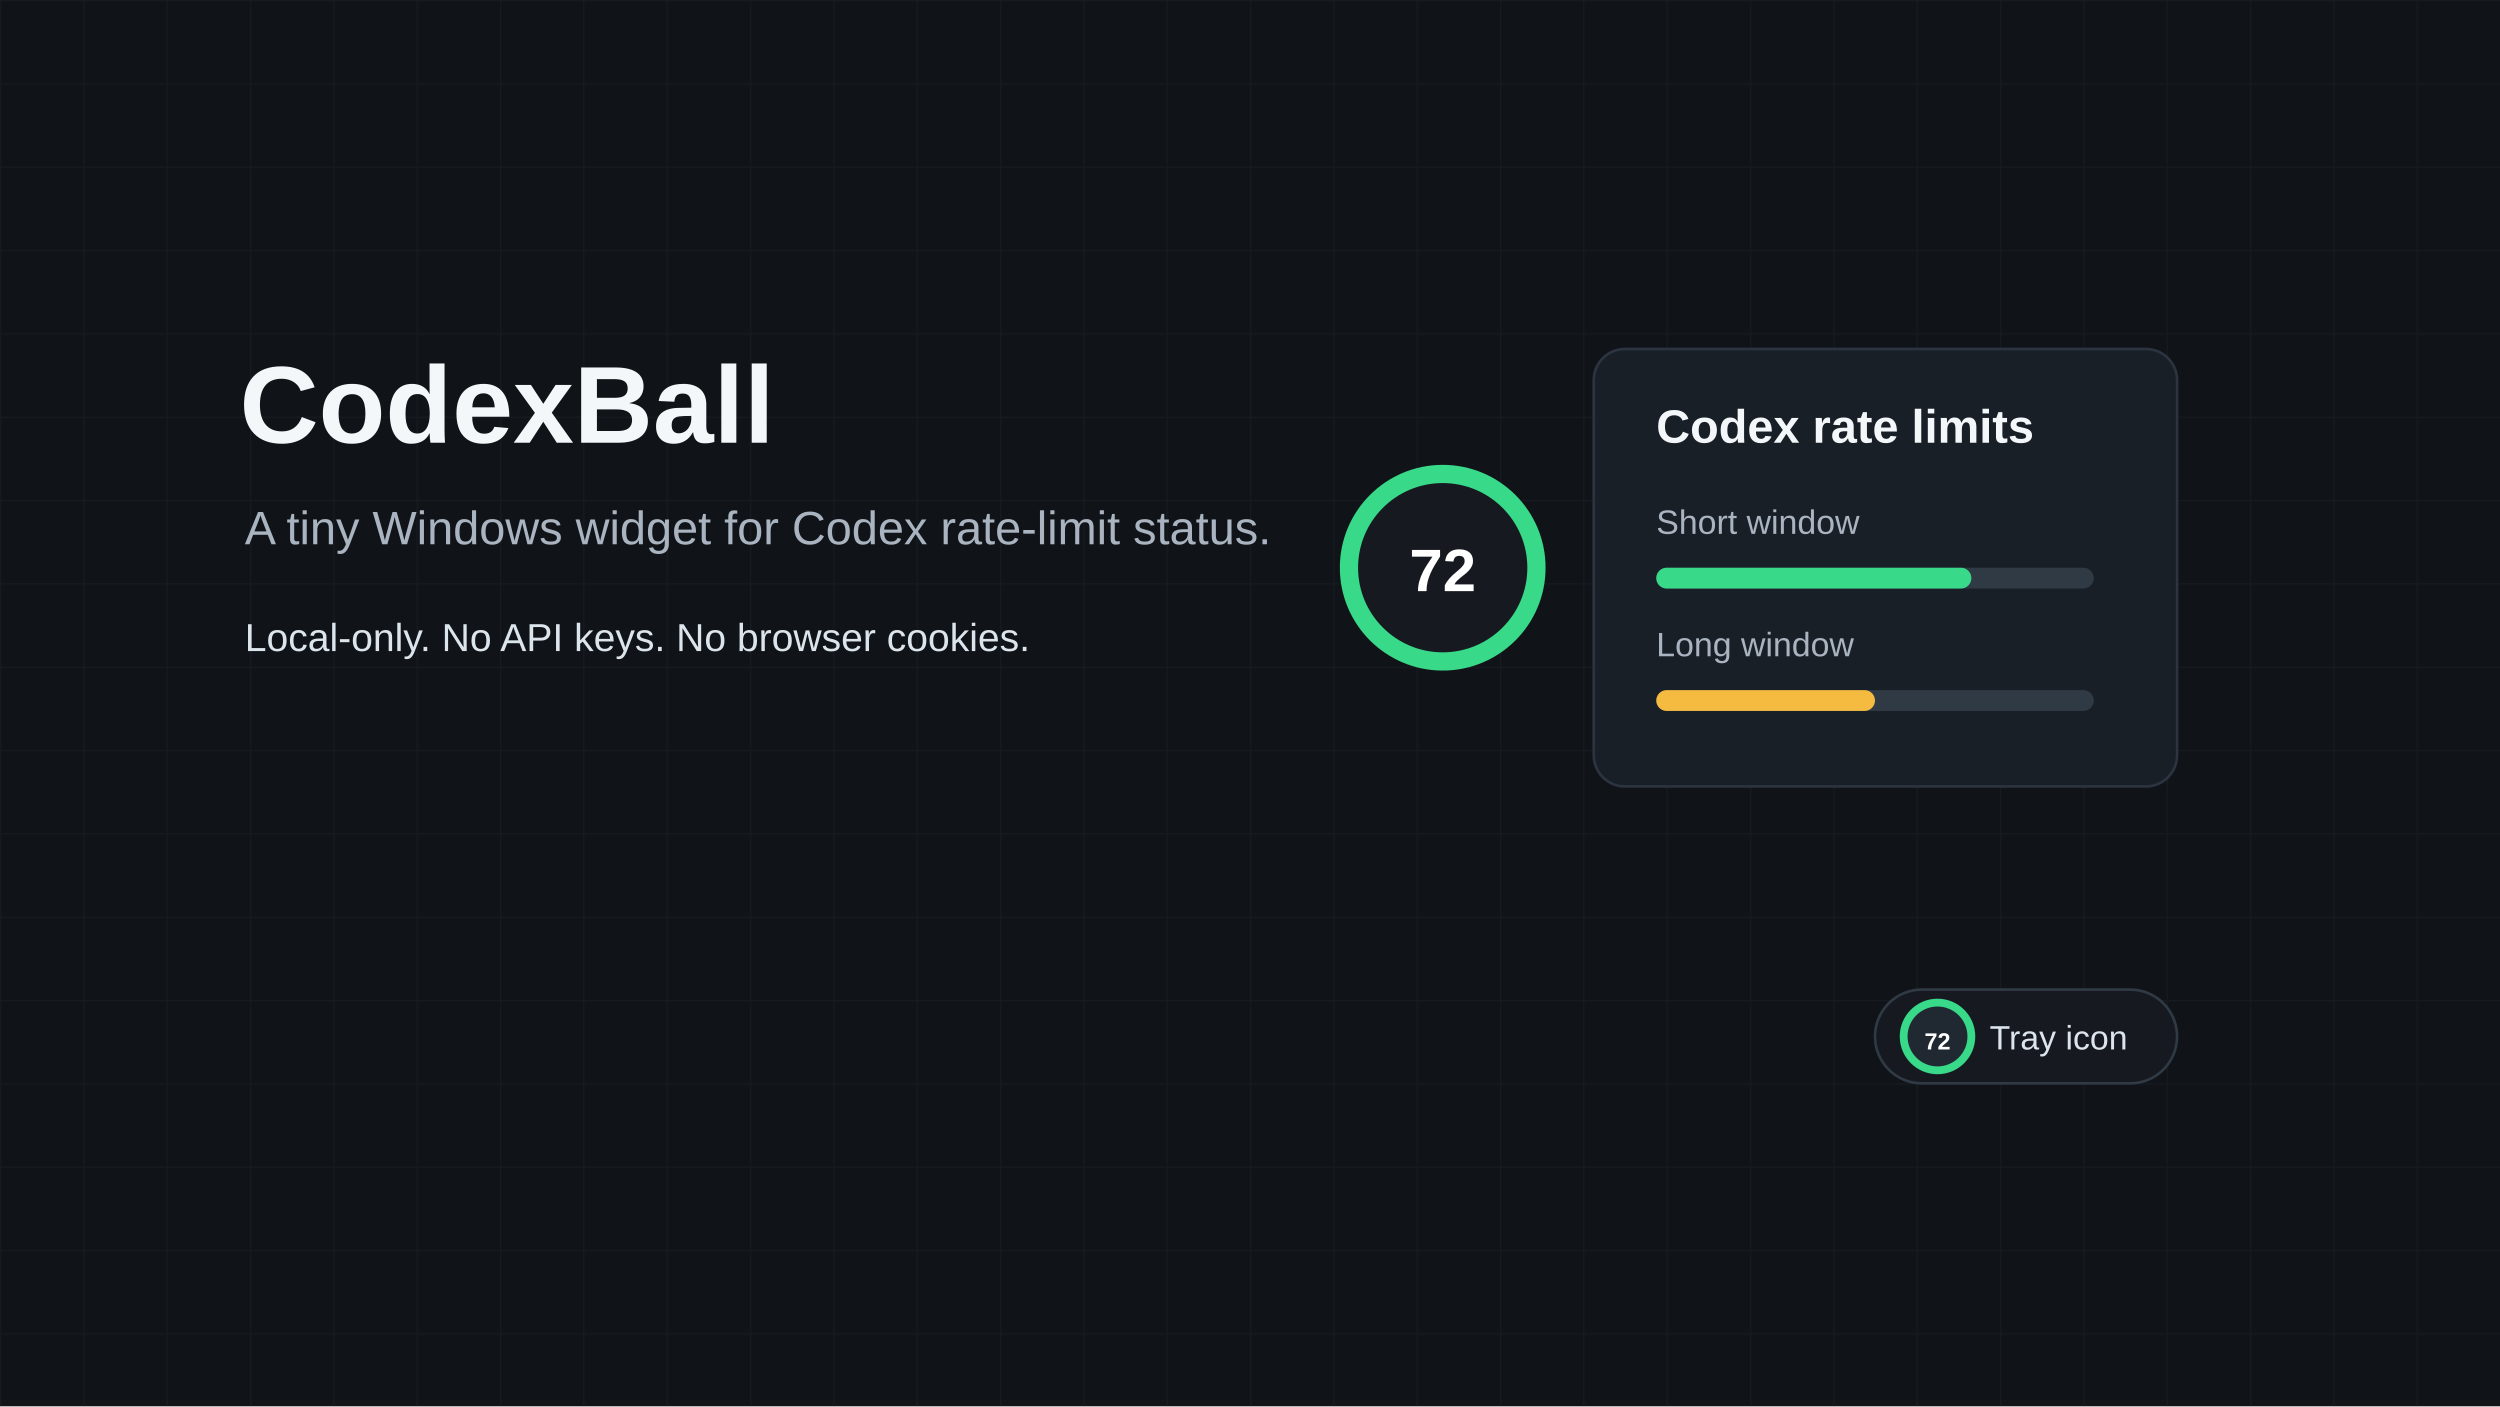
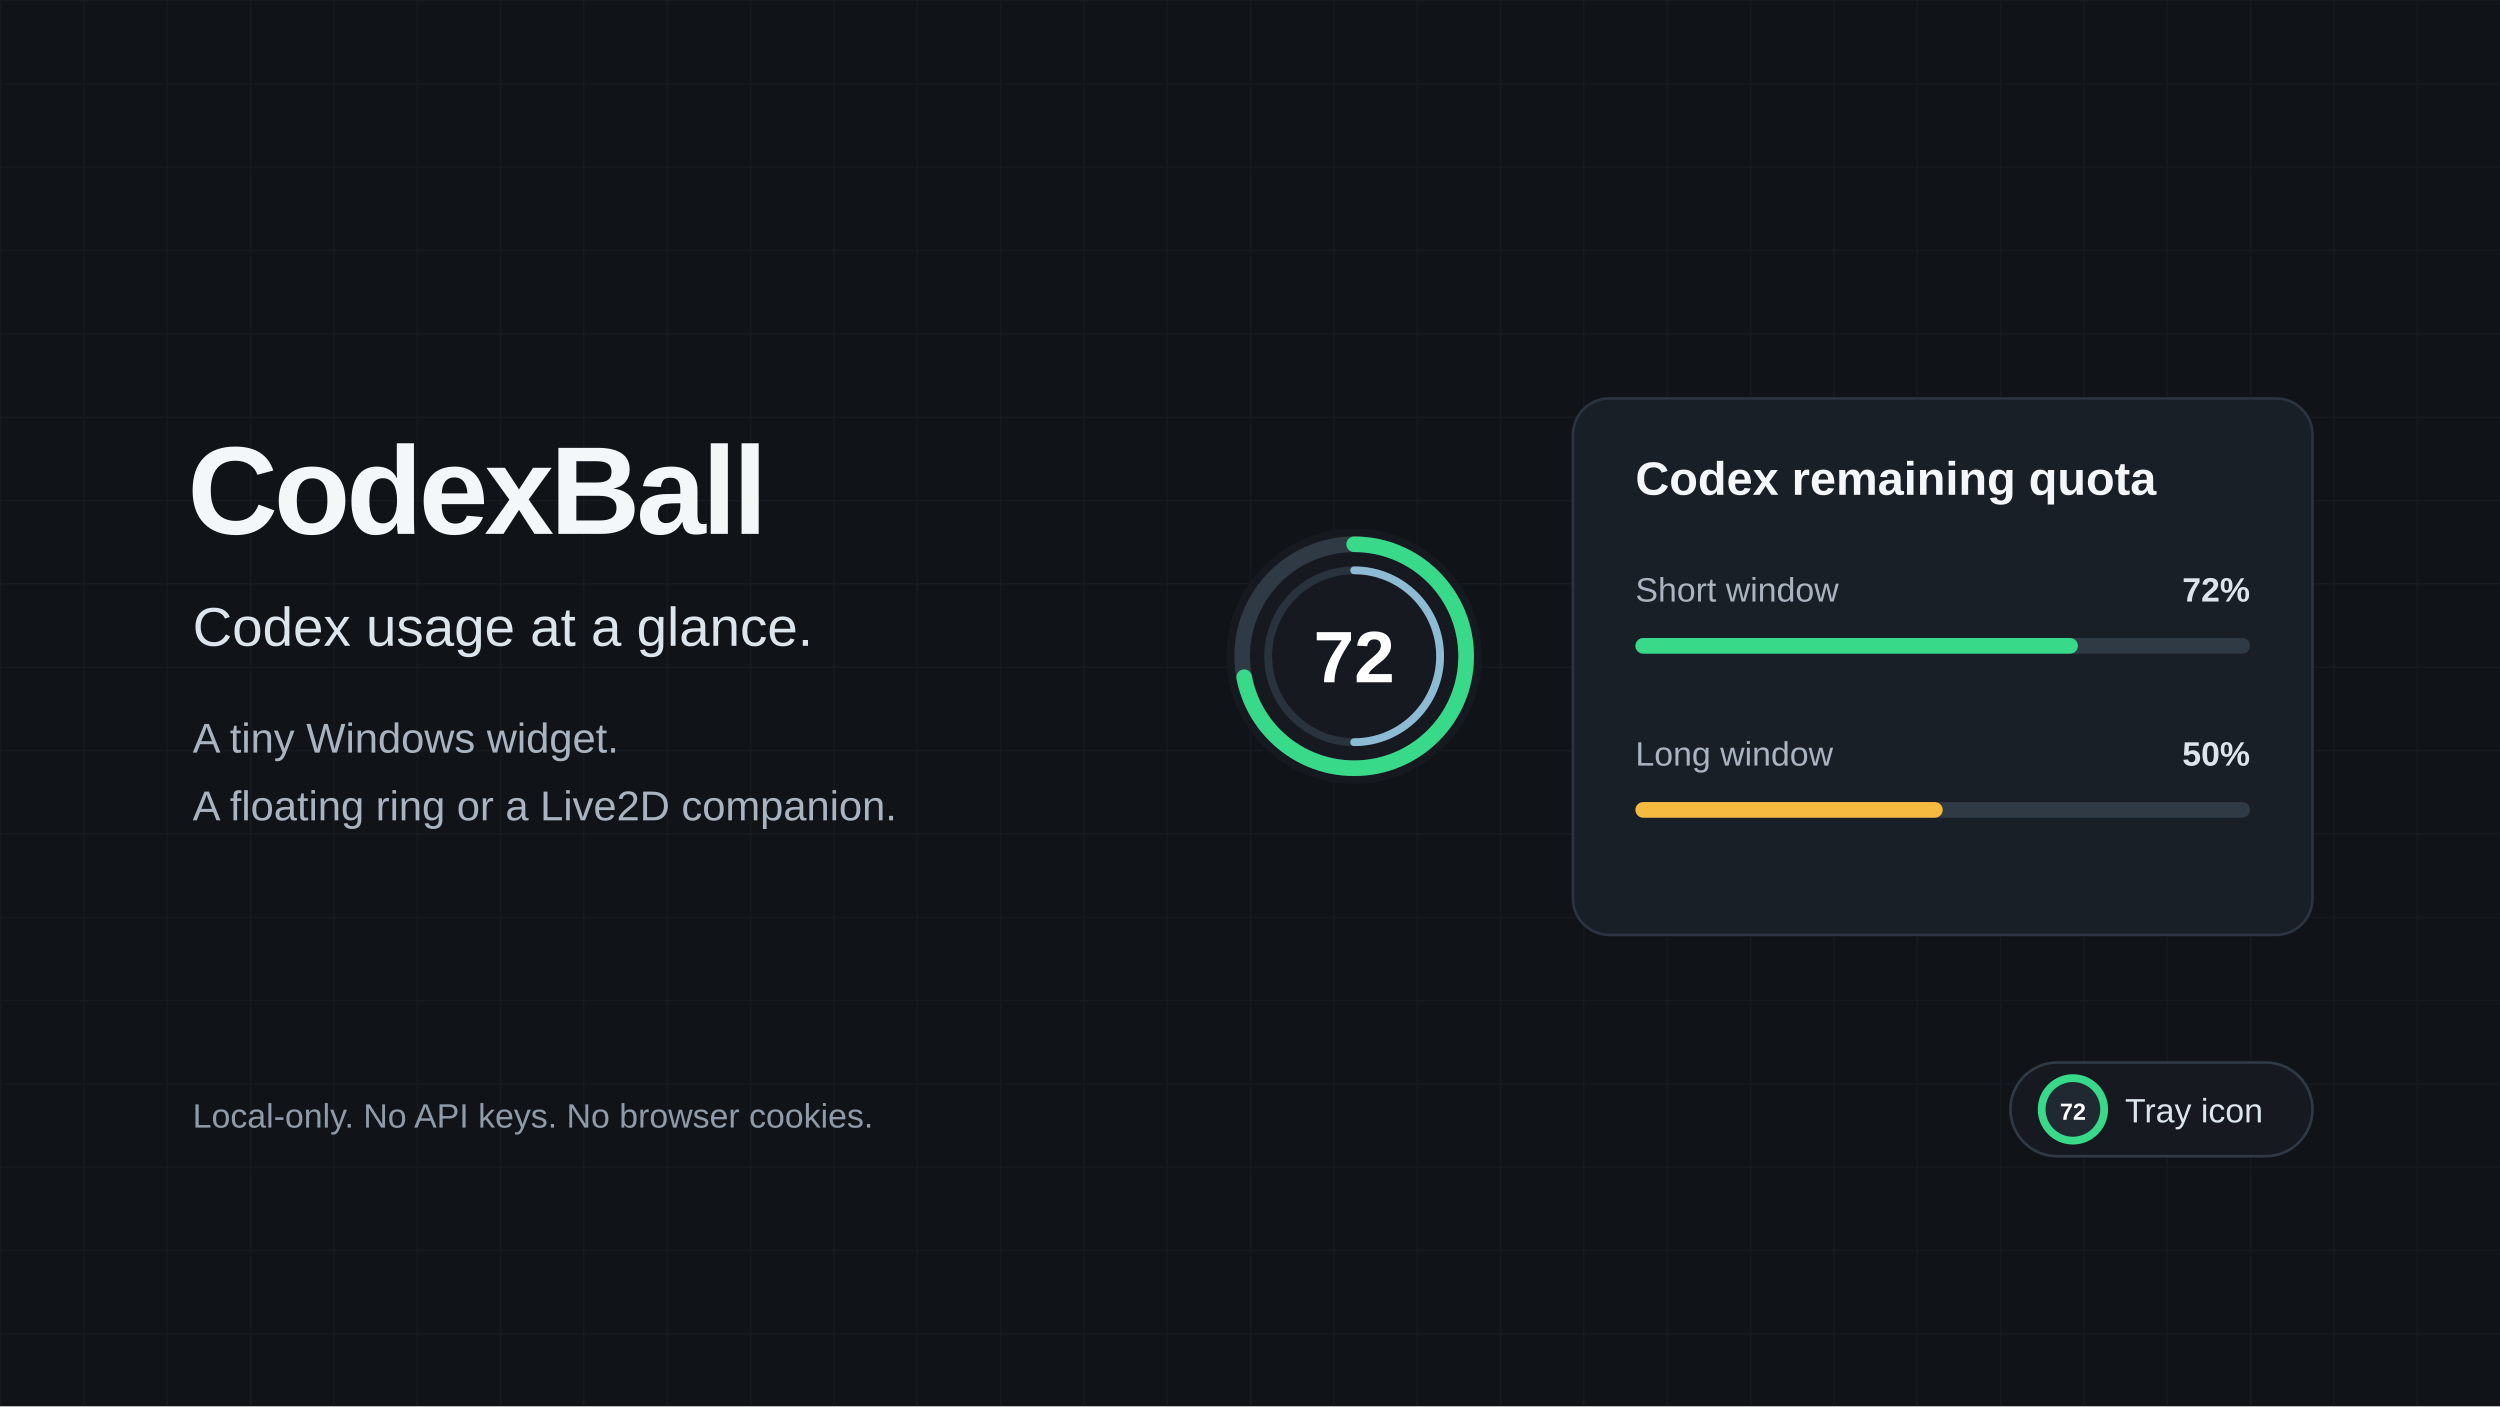
- <svg xmlns="http://www.w3.org/2000/svg" width="960" height="540" viewBox="0 0 960 540" fill="none">
-   <rect width="960" height="540" rx="0" fill="#101418" />
-   <rect x="0" y="0" width="960" height="540" fill="url(#grid)" opacity="0.22" />
-   <rect x="612" y="134" width="224" height="168" rx="12" fill="#191F26" stroke="#2B3440" />
-   <text x="636" y="170" fill="#F4F7FA" font-family="Segoe UI, Arial, sans-serif" font-size="18" font-weight="700">Codex rate limits</text>
-   <text x="636" y="205" fill="#A9B4C0" font-family="Segoe UI, Arial, sans-serif" font-size="13">Short window</text>
-   <rect x="636" y="218" width="168" height="8" rx="4" fill="#303A45" />
-   <rect x="636" y="218" width="121" height="8" rx="4" fill="#39D98A" />
-   <text x="636" y="252" fill="#A9B4C0" font-family="Segoe UI, Arial, sans-serif" font-size="13">Long window</text>
-   <rect x="636" y="265" width="168" height="8" rx="4" fill="#303A45" />
-   <rect x="636" y="265" width="84" height="8" rx="4" fill="#F5BB40" />
-   <circle cx="554" cy="218" r="36" fill="#161A20" stroke="#39D98A" stroke-width="7" />
-   <text x="554" y="227" fill="#FFFFFF" font-family="Segoe UI, Arial, sans-serif" font-size="23" font-weight="700" text-anchor="middle">72</text>
-   <rect x="720" y="380" width="116" height="36" rx="18" fill="#161A20" stroke="#303A45" />
-   <circle cx="744" cy="398" r="13" fill="#202832" stroke="#39D98A" stroke-width="3" />
-   <text x="744" y="403" fill="#FFFFFF" font-family="Segoe UI, Arial, sans-serif" font-size="9" font-weight="700" text-anchor="middle">72</text>
-   <text x="764" y="403" fill="#DCE4EC" font-family="Segoe UI, Arial, sans-serif" font-size="13">Tray icon</text>
-   <text x="92" y="170" fill="#F4F7FA" font-family="Segoe UI, Arial, sans-serif" font-size="42" font-weight="700">CodexBall</text>
-   <text x="94" y="209" fill="#A9B4C0" font-family="Segoe UI, Arial, sans-serif" font-size="18">A tiny Windows widget for Codex rate-limit status.</text>
-   <text x="94" y="250" fill="#DCE4EC" font-family="Segoe UI, Arial, sans-serif" font-size="15">Local-only. No API keys. No browser cookies.</text>
+ <svg xmlns="http://www.w3.org/2000/svg" width="960" height="540" viewBox="0 0 960 540" fill="none" role="img" aria-labelledby="title description">
+   <rect width="960" height="540" fill="#101418" />
+   <rect width="960" height="540" fill="url(#grid)" opacity="0.22" />
+   <g font-family="Segoe UI, Arial, sans-serif">
+     <text x="72" y="205" fill="#F4F7FA" font-size="48" font-weight="700" letter-spacing="-1.5">CodexBall</text>
+     <text x="74" y="248" fill="#DCE4EC" font-size="21">Codex usage at a glance.</text>
+     <text x="74" y="289" fill="#A9B4C0" font-size="16">A tiny Windows widget.</text>
+     <text x="74" y="315" fill="#A9B4C0" font-size="16">A floating ring or a Live2D companion.</text>
+     <circle cx="520" cy="252" r="49" fill="#161A20" />
+     <circle cx="520" cy="252" r="43" stroke="#303A45" stroke-width="6" />
+     <circle cx="520" cy="252" r="43" stroke="#39D98A" stroke-width="6" stroke-linecap="round" stroke-dasharray="194.53 270.18" transform="rotate(-90 520 252)" />
+     <circle cx="520" cy="252" r="33" stroke="#28333E" stroke-width="3" />
+     <circle cx="520" cy="252" r="33" stroke="#8DBBD4" stroke-width="3" stroke-linecap="round" stroke-dasharray="103.67 207.35" transform="rotate(-90 520 252)" />
+     <text x="520" y="262" fill="#FFFFFF" font-size="28" font-weight="600" text-anchor="middle">72</text>
+     <rect x="604" y="153" width="284" height="206" rx="14" fill="#191F26" stroke="#2B3440" />
+     <text x="628" y="190" fill="#F4F7FA" font-size="18" font-weight="600">Codex remaining quota</text>
+     <text x="628" y="231" fill="#A9B4C0" font-size="13">Short window</text>
+     <text x="864" y="231" fill="#DCE4EC" font-size="13" font-weight="600" text-anchor="end">72%</text>
+     <rect x="628" y="245" width="236" height="6" rx="3" fill="#303A45" />
+     <rect x="628" y="245" width="169.92" height="6" rx="3" fill="#39D98A" />
+     <text x="628" y="294" fill="#A9B4C0" font-size="13">Long window</text>
+     <text x="864" y="294" fill="#DCE4EC" font-size="13" font-weight="600" text-anchor="end">50%</text>
+     <rect x="628" y="308" width="236" height="6" rx="3" fill="#303A45" />
+     <rect x="628" y="308" width="118" height="6" rx="3" fill="#F5BB40" />
+     <text x="74" y="433" fill="#8F9BA8" font-size="13">Local-only. No API keys. No browser cookies.</text>
+     <rect x="772" y="408" width="116" height="36" rx="18" fill="#161A20" stroke="#303A45" />
+     <circle cx="796" cy="426" r="12" fill="#202832" stroke="#39D98A" stroke-width="3" />
+     <text x="796" y="430" fill="#FFFFFF" font-size="9" font-weight="700" text-anchor="middle">72</text>
+     <text x="816" y="431" fill="#DCE4EC" font-size="13">Tray icon</text>
+   </g>
  <defs>
    <pattern id="grid" width="32" height="32" patternUnits="userSpaceOnUse">
      <path d="M 32 0 L 0 0 0 32" stroke="#2B3440" stroke-width="1" />
    </pattern>
  </defs>
</svg>
